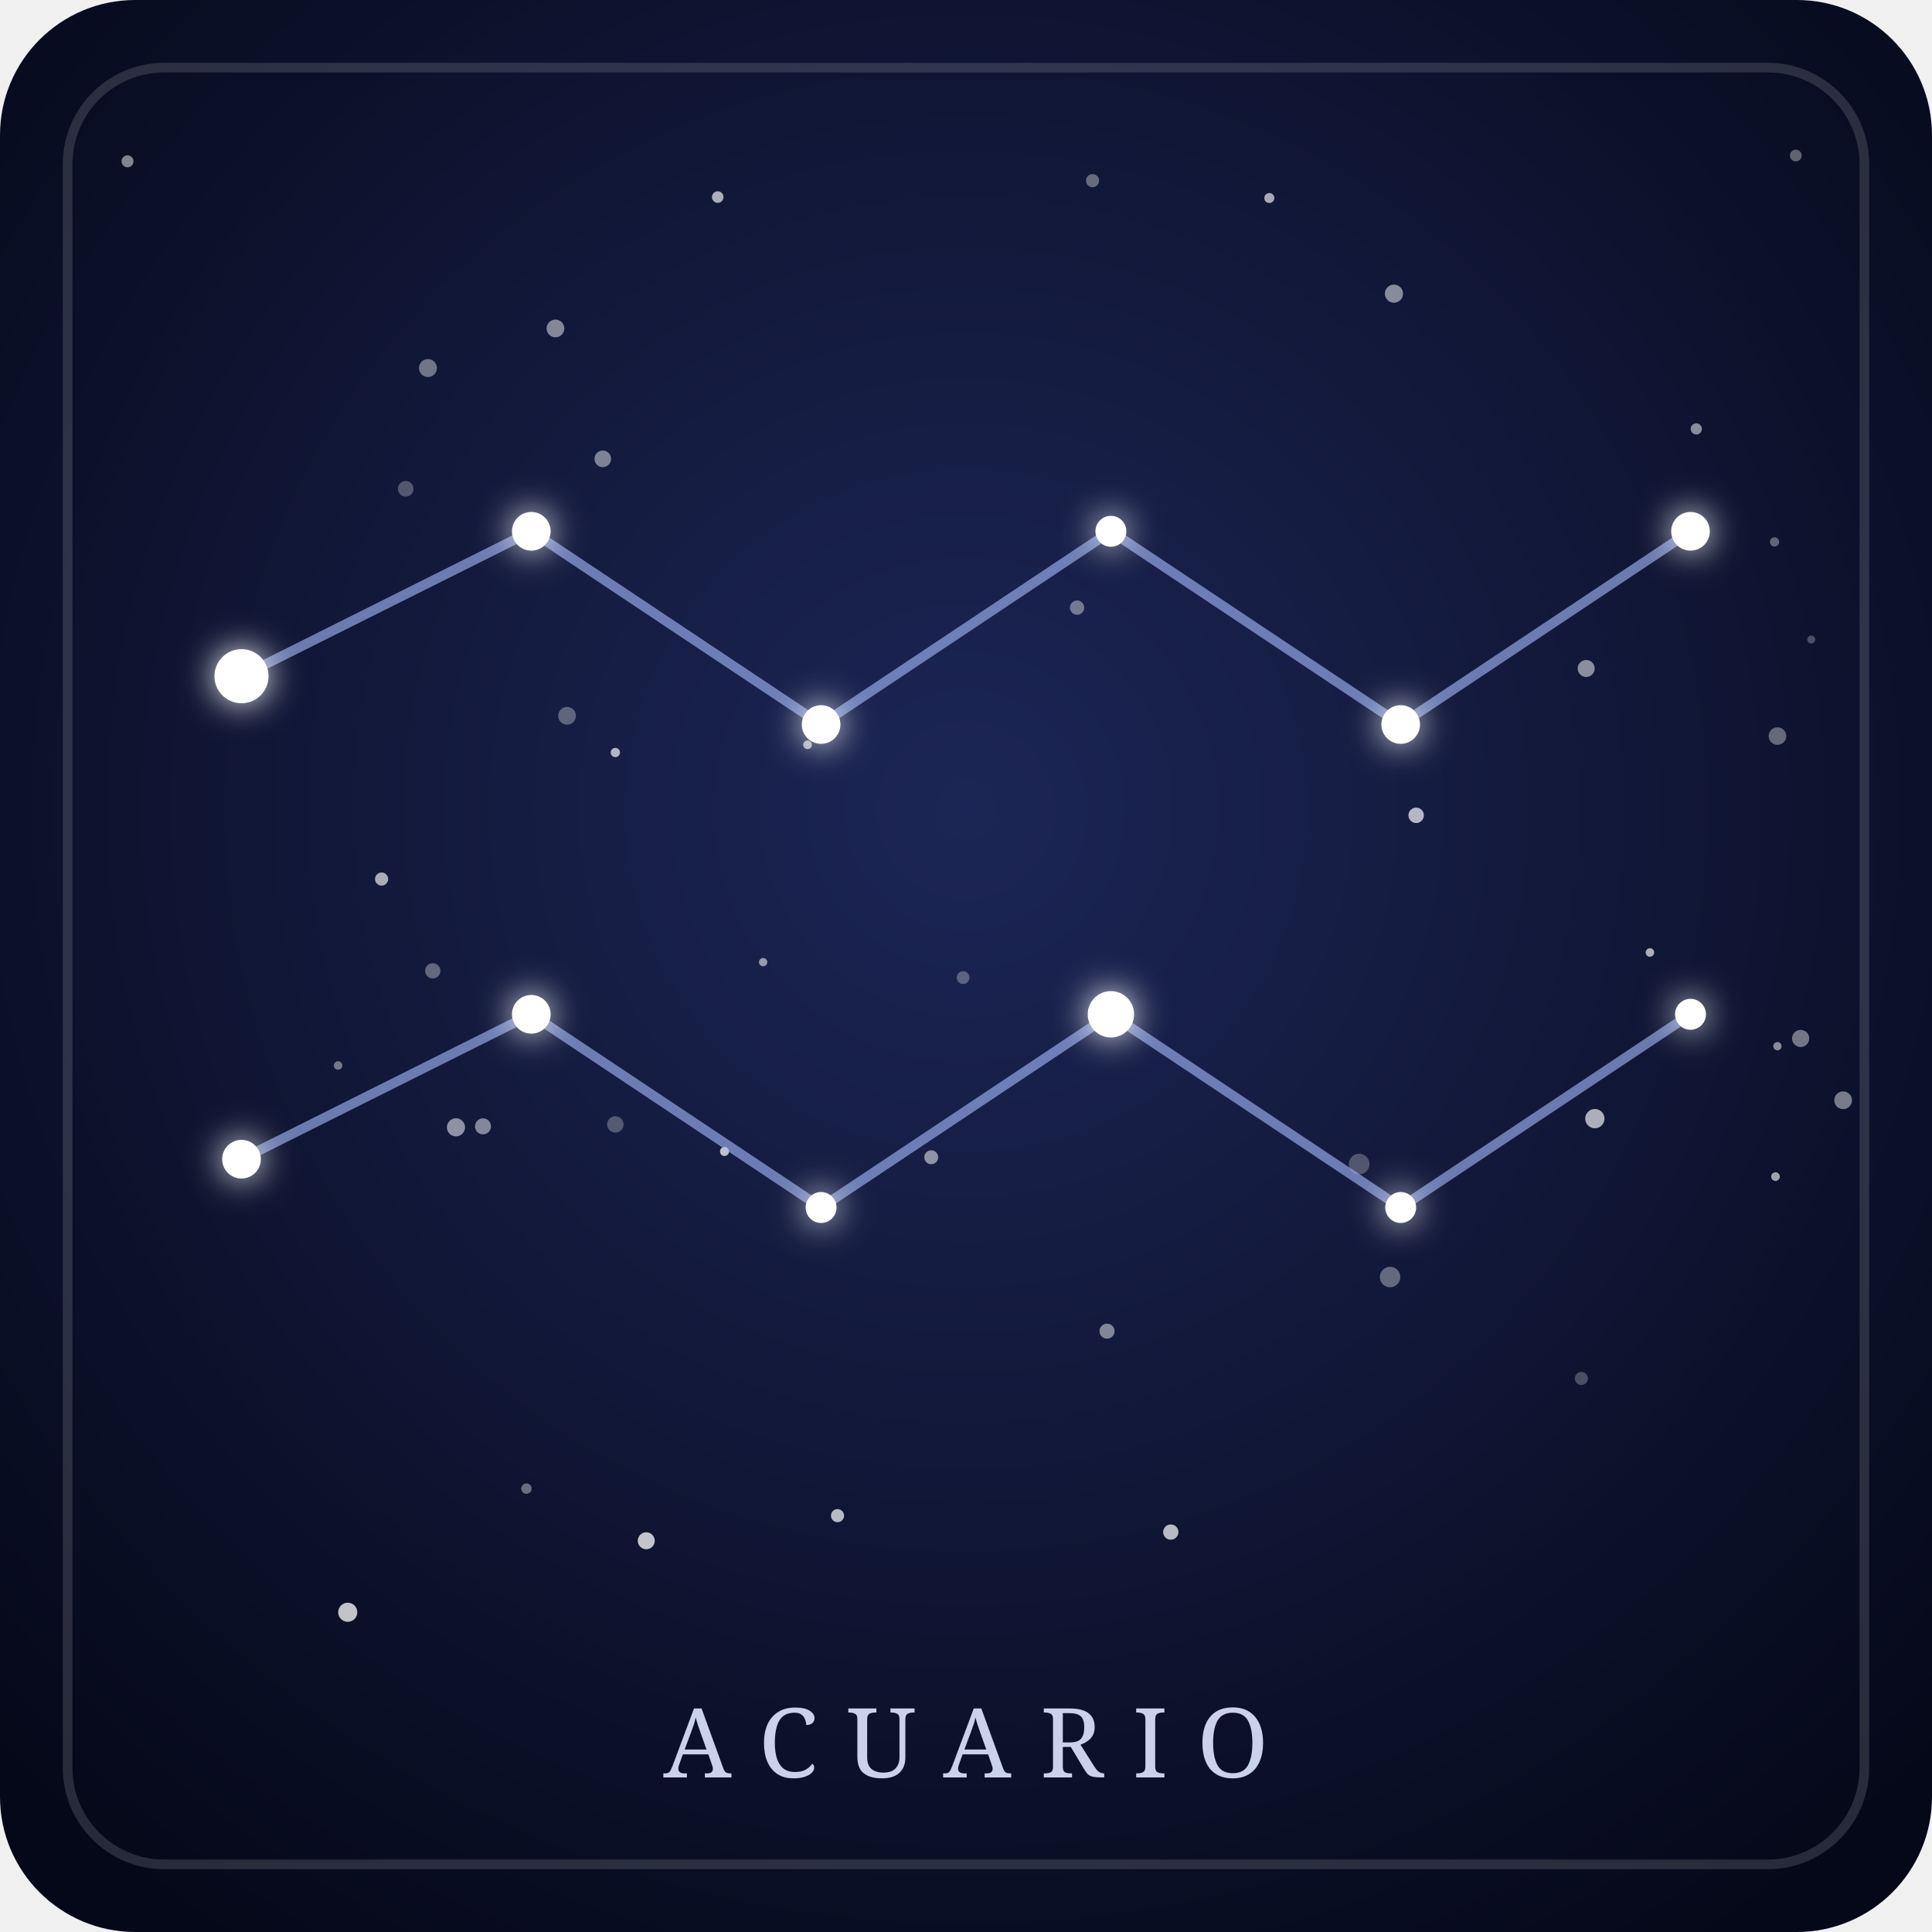
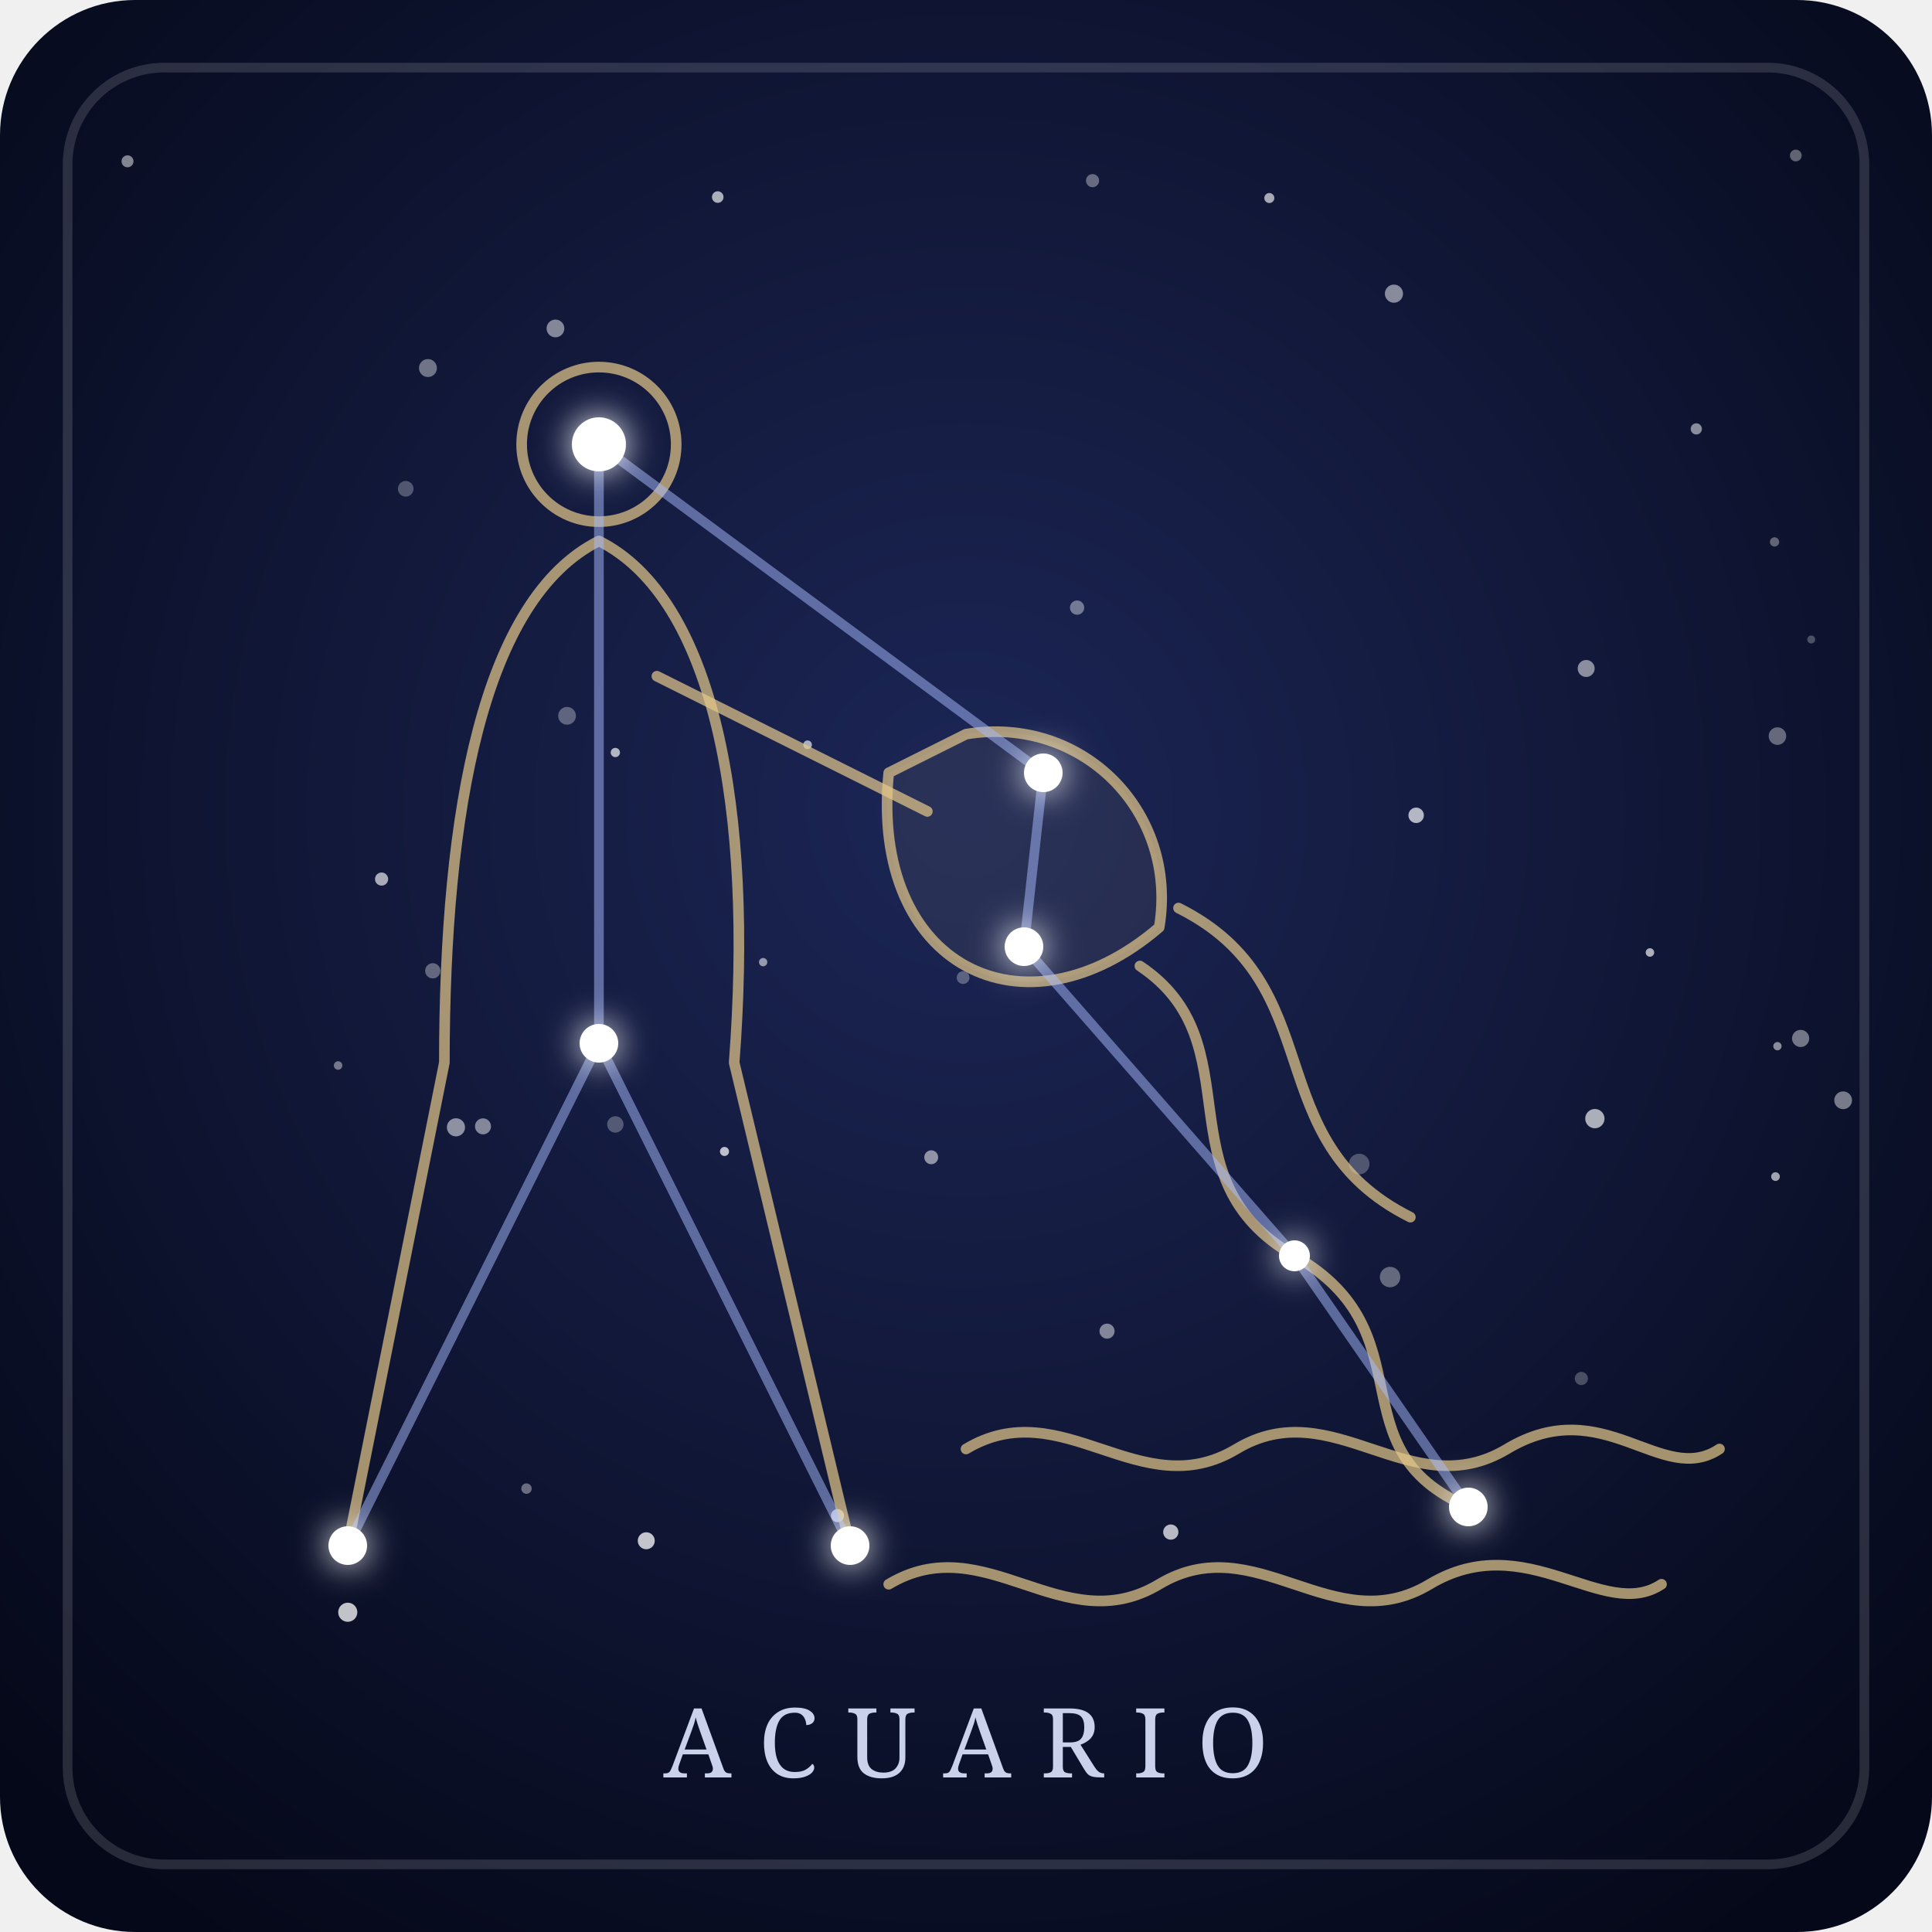
<svg xmlns="http://www.w3.org/2000/svg" viewBox="0 0 200 200" role="img" aria-labelledby="t-acuario d-acuario">
  <defs>
    <radialGradient id="fondo-acuario" cx="50%" cy="42%" r="70%">
      <stop offset="0" stop-color="#1c2656" />
      <stop offset="1" stop-color="#050818" />
    </radialGradient>
    <filter id="brillo-acuario" x="-300%" y="-300%" width="700%" height="700%">
      <feGaussianBlur stdDeviation="1.8" result="halo" />
      <feMerge>
        <feMergeNode in="halo" />
        <feMergeNode in="SourceGraphic" />
      </feMerge>
    </filter>
  </defs>
  <rect width="200" height="200" rx="14" fill="url(#fondo-acuario)" />
  <rect x="7" y="7" width="186" height="186" rx="10" fill="none" stroke="#ffffff" stroke-opacity="0.14" />
  <g fill="#ffffff">
    <circle cx="184.0" cy="108.3" r="0.43" fill-opacity="0.51" />
    <circle cx="190.8" cy="113.9" r="0.92" fill-opacity="0.44" />
    <circle cx="47.2" cy="116.7" r="0.94" fill-opacity="0.52" />
    <circle cx="143.9" cy="132.2" r="1.06" fill-opacity="0.35" />
    <circle cx="183.7" cy="56.1" r="0.48" fill-opacity="0.34" />
    <circle cx="86.7" cy="156.9" r="0.68" fill-opacity="0.70" />
    <circle cx="57.5" cy="34.0" r="0.92" fill-opacity="0.48" />
    <circle cx="39.5" cy="91.0" r="0.68" fill-opacity="0.64" />
    <circle cx="42.0" cy="50.6" r="0.81" fill-opacity="0.27" />
    <circle cx="184.0" cy="76.2" r="0.91" fill-opacity="0.36" />
    <circle cx="175.6" cy="44.4" r="0.58" fill-opacity="0.51" />
    <circle cx="50.0" cy="116.6" r="0.83" fill-opacity="0.48" />
    <circle cx="186.4" cy="107.5" r="0.89" fill-opacity="0.42" />
    <circle cx="185.9" cy="16.1" r="0.61" fill-opacity="0.35" />
    <circle cx="13.2" cy="16.7" r="0.62" fill-opacity="0.49" />
    <circle cx="187.5" cy="66.2" r="0.41" fill-opacity="0.26" />
    <circle cx="54.5" cy="154.1" r="0.54" fill-opacity="0.38" />
    <circle cx="111.5" cy="62.9" r="0.74" fill-opacity="0.40" />
    <circle cx="165.1" cy="115.8" r="1.00" fill-opacity="0.65" />
    <circle cx="36.0" cy="166.9" r="0.99" fill-opacity="0.75" />
    <circle cx="44.8" cy="100.5" r="0.79" fill-opacity="0.34" />
    <circle cx="62.4" cy="47.5" r="0.86" fill-opacity="0.45" />
    <circle cx="66.9" cy="159.5" r="0.88" fill-opacity="0.75" />
    <circle cx="164.2" cy="69.2" r="0.88" fill-opacity="0.51" />
    <circle cx="75.0" cy="119.2" r="0.47" fill-opacity="0.72" />
    <circle cx="183.8" cy="121.8" r="0.45" fill-opacity="0.61" />
    <circle cx="63.7" cy="116.4" r="0.85" fill-opacity="0.27" />
    <circle cx="35.0" cy="110.3" r="0.44" fill-opacity="0.42" />
    <circle cx="96.4" cy="119.8" r="0.72" fill-opacity="0.52" />
    <circle cx="63.7" cy="77.9" r="0.48" fill-opacity="0.67" />
    <circle cx="79.0" cy="99.6" r="0.43" fill-opacity="0.55" />
    <circle cx="144.3" cy="30.4" r="0.94" fill-opacity="0.50" />
    <circle cx="74.3" cy="20.4" r="0.60" fill-opacity="0.65" />
    <circle cx="146.6" cy="84.4" r="0.80" fill-opacity="0.68" />
    <circle cx="121.2" cy="158.6" r="0.79" fill-opacity="0.71" />
    <circle cx="114.6" cy="137.8" r="0.78" fill-opacity="0.47" />
    <circle cx="44.3" cy="38.1" r="0.93" fill-opacity="0.40" />
    <circle cx="163.7" cy="142.7" r="0.68" fill-opacity="0.25" />
    <circle cx="58.7" cy="74.1" r="0.92" fill-opacity="0.32" />
    <circle cx="113.1" cy="18.7" r="0.68" fill-opacity="0.36" />
    <circle cx="140.7" cy="120.5" r="1.07" fill-opacity="0.26" />
    <circle cx="170.8" cy="98.6" r="0.44" fill-opacity="0.66" />
    <circle cx="99.7" cy="101.2" r="0.66" fill-opacity="0.29" />
    <circle cx="131.4" cy="20.5" r="0.52" fill-opacity="0.63" />
    <circle cx="83.6" cy="77.1" r="0.45" fill-opacity="0.63" />
  </g>
-   <g stroke="#a9bcff" stroke-width="1" stroke-opacity="0.6" stroke-linecap="round">
-     <line x1="25" y1="70" x2="55" y2="55" />
-     <line x1="55" y1="55" x2="85" y2="75" />
-     <line x1="85" y1="75" x2="115" y2="55" />
-     <line x1="115" y1="55" x2="145" y2="75" />
-     <line x1="145" y1="75" x2="175" y2="55" />
-     <line x1="25" y1="120" x2="55" y2="105" />
-     <line x1="55" y1="105" x2="85" y2="125" />
-     <line x1="85" y1="125" x2="115" y2="105" />
-     <line x1="115" y1="105" x2="145" y2="125" />
-     <line x1="145" y1="125" x2="175" y2="105" />
+   <g fill="none" stroke="#e6c98b" stroke-opacity="0.7" stroke-width="1.1" stroke-linecap="round" stroke-linejoin="round">
+     <path d="M54 46 a8 8 0 1 0 16 0 a8 8 0 1 0 -16 0" />
+     <path d="M62 56 C50 62 46 84 46 110 L36 160 M62 56 C74 62 78 84 76 110 L88 160" />
+     <path d="M68 70 L96 84" />
+     <path d="M92 80 C90 100 106 108 120 96 C122 84 112 74 100 76 Z" fill="#e6c98b" fill-opacity="0.07" />
+     <path d="M118 100 C130 108 120 122 134 130 C148 138 138 150 152 156" />
+     <path d="M122 94 C138 102 130 118 146 126" />
+     <path d="M100 150 C110 144 118 156 128 150 C138 144 146 156 156 150 C166 144 172 154 178 150" />
+     <path d="M92 164 C102 158 110 170 120 164 C130 158 138 170 148 164 C158 158 166 168 172 164" />
+   </g>
+   <g stroke="#a9bcff" stroke-width="1" stroke-opacity="0.5" stroke-linecap="round">
+     <line x1="62" y1="46" x2="62" y2="108" />
+     <line x1="62" y1="108" x2="36" y2="160" />
+     <line x1="62" y1="108" x2="88" y2="160" />
+     <line x1="62" y1="46" x2="108" y2="80" />
+     <line x1="108" y1="80" x2="106" y2="98" />
+     <line x1="106" y1="98" x2="134" y2="130" />
+     <line x1="134" y1="130" x2="152" y2="156" />
  </g>
  <g fill="#ffffff" filter="url(#brillo-acuario)">
-     <circle cx="25" cy="70" r="2.8" />
-     <circle cx="55" cy="55" r="2.0" />
-     <circle cx="85" cy="75" r="2.0" />
-     <circle cx="115" cy="55" r="1.6" />
-     <circle cx="145" cy="75" r="2.0" />
-     <circle cx="175" cy="55" r="2.0" />
-     <circle cx="25" cy="120" r="2.0" />
-     <circle cx="55" cy="105" r="2.0" />
-     <circle cx="85" cy="125" r="1.6" />
-     <circle cx="115" cy="105" r="2.4" />
-     <circle cx="145" cy="125" r="1.6" />
-     <circle cx="175" cy="105" r="1.6" />
+     <circle cx="62" cy="46" r="2.8" />
+     <circle cx="108" cy="80" r="2.0" />
+     <circle cx="106" cy="98" r="2.0" />
+     <circle cx="134" cy="130" r="1.6" />
+     <circle cx="152" cy="156" r="2.0" />
+     <circle cx="36" cy="160" r="2.0" />
+     <circle cx="88" cy="160" r="2.0" />
+     <circle cx="62" cy="108" r="2.0" />
  </g>
  <text x="100" y="184" text-anchor="middle" font-family="Georgia, serif" font-size="10" letter-spacing="3" fill="#dfe6ff" fill-opacity="0.9">ACUARIO</text>
</svg>
